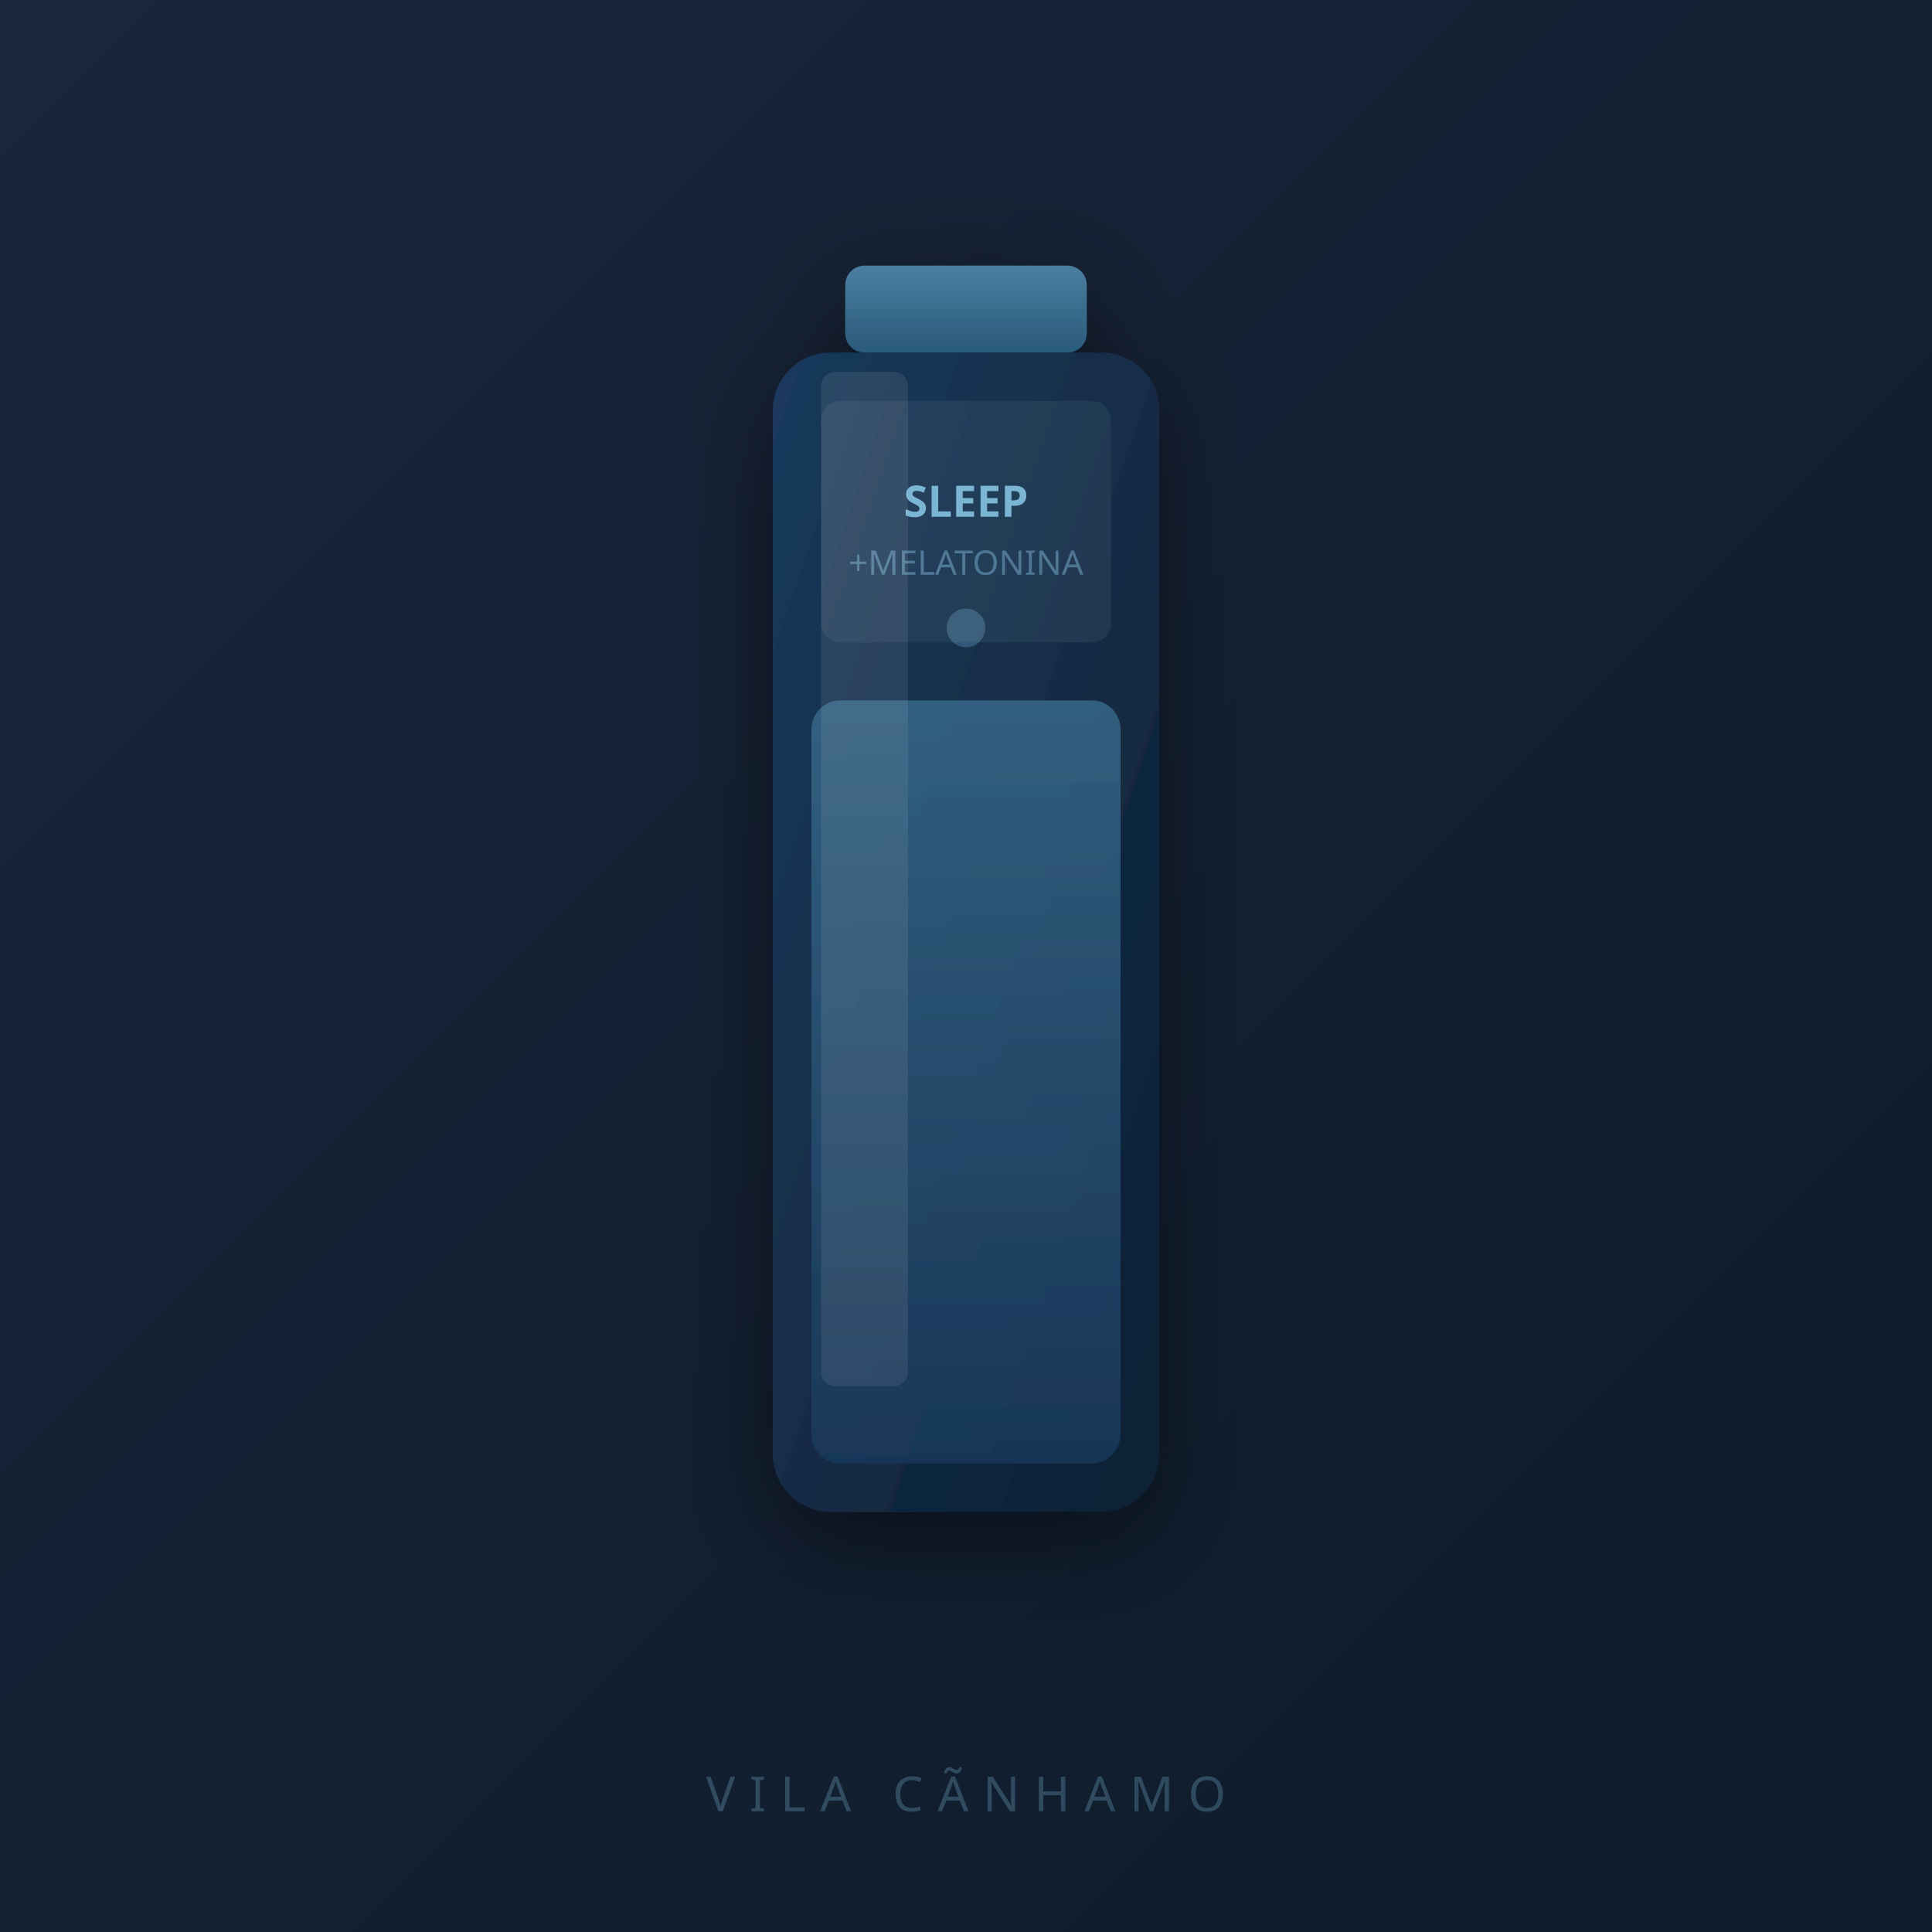
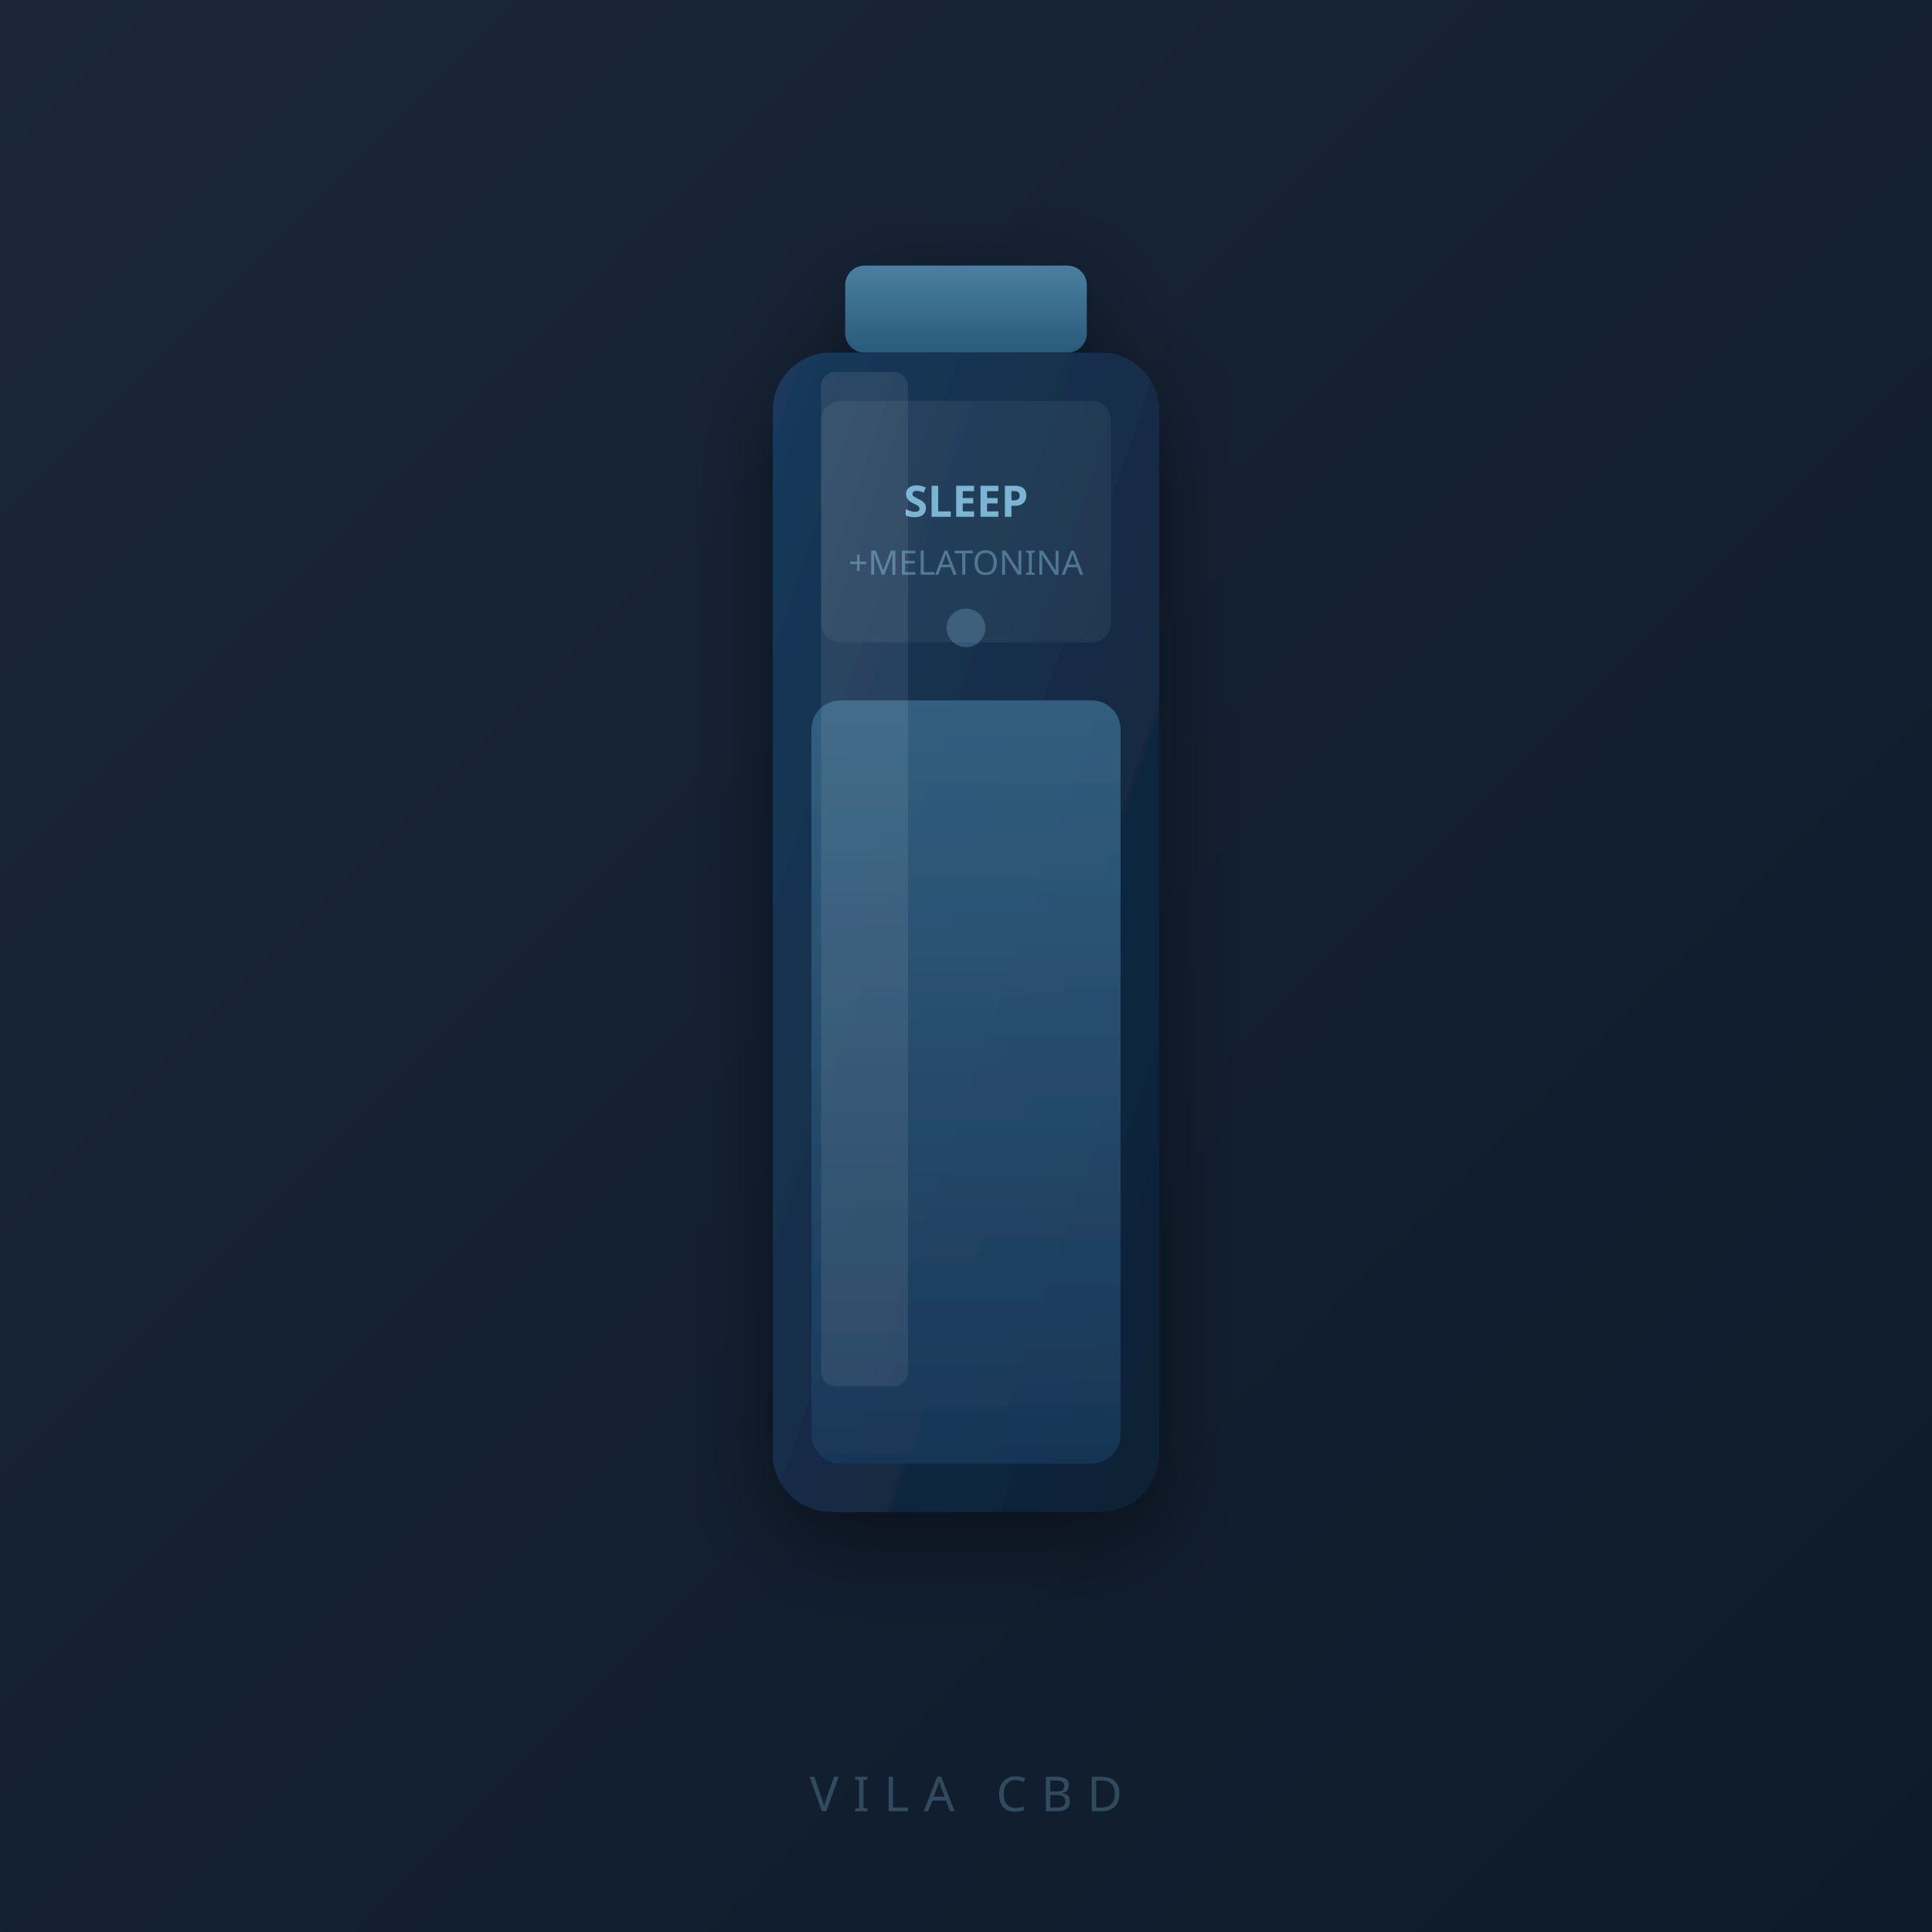
<svg xmlns="http://www.w3.org/2000/svg" viewBox="0 0 400 400">
  <defs>
    <linearGradient id="bg" x1="0%" y1="0%" x2="100%" y2="100%">
      <stop offset="0%" style="stop-color:#1b263b" />
      <stop offset="100%" style="stop-color:#0d1b2a" />
    </linearGradient>
    <linearGradient id="bottle" x1="0%" y1="0%" x2="100%" y2="100%">
      <stop offset="0%" style="stop-color:#1a3a5c" />
      <stop offset="100%" style="stop-color:#0d1f33" />
    </linearGradient>
    <linearGradient id="liquid" x1="0%" y1="0%" x2="0%" y2="100%">
      <stop offset="0%" style="stop-color:#3a6b8c" />
      <stop offset="100%" style="stop-color:#1a3a5c" />
    </linearGradient>
    <linearGradient id="cap" x1="0%" y1="0%" x2="0%" y2="100%">
      <stop offset="0%" style="stop-color:#4a7fa0" />
      <stop offset="100%" style="stop-color:#2a5a7a" />
    </linearGradient>
    <filter id="shadow" x="-20%" y="-20%" width="140%" height="140%">
      <feDropShadow dx="0" dy="6" stdDeviation="10" flood-color="#000" flood-opacity="0.5" />
    </filter>
  </defs>
  <rect width="400" height="400" fill="url(#bg)" />
  <g filter="url(#shadow)" transform="translate(160,55)">
    <rect x="15" y="0" width="50" height="18" rx="4" fill="url(#cap)" />
    <rect x="0" y="18" width="80" height="240" rx="12" fill="url(#bottle)" />
    <rect x="8" y="90" width="64" height="158" rx="6" fill="url(#liquid)" opacity="0.8" />
    <rect x="10" y="28" width="60" height="50" rx="4" fill="rgba(255,255,255,0.06)" />
    <text x="40" y="52" text-anchor="middle" font-family="sans-serif" font-size="9" fill="#7ab5d4" font-weight="bold">SLEEP</text>
    <text x="40" y="64" text-anchor="middle" font-family="sans-serif" font-size="7" fill="rgba(122,181,212,0.5)">+MELATONINA</text>
    <circle cx="40" cy="75" r="4" fill="rgba(122,181,212,0.3)" />
    <rect x="10" y="22" width="18" height="210" rx="3" fill="rgba(255,255,255,0.08)" />
  </g>
-   <text x="200" y="375" text-anchor="middle" font-family="sans-serif" font-size="10" fill="rgba(122,181,212,0.3)" letter-spacing="3">VILA CÃNHAMO</text>
+   <text x="200" y="375" text-anchor="middle" font-family="sans-serif" font-size="10" fill="rgba(122,181,212,0.3)" letter-spacing="3">VILA CBD</text>
</svg>
